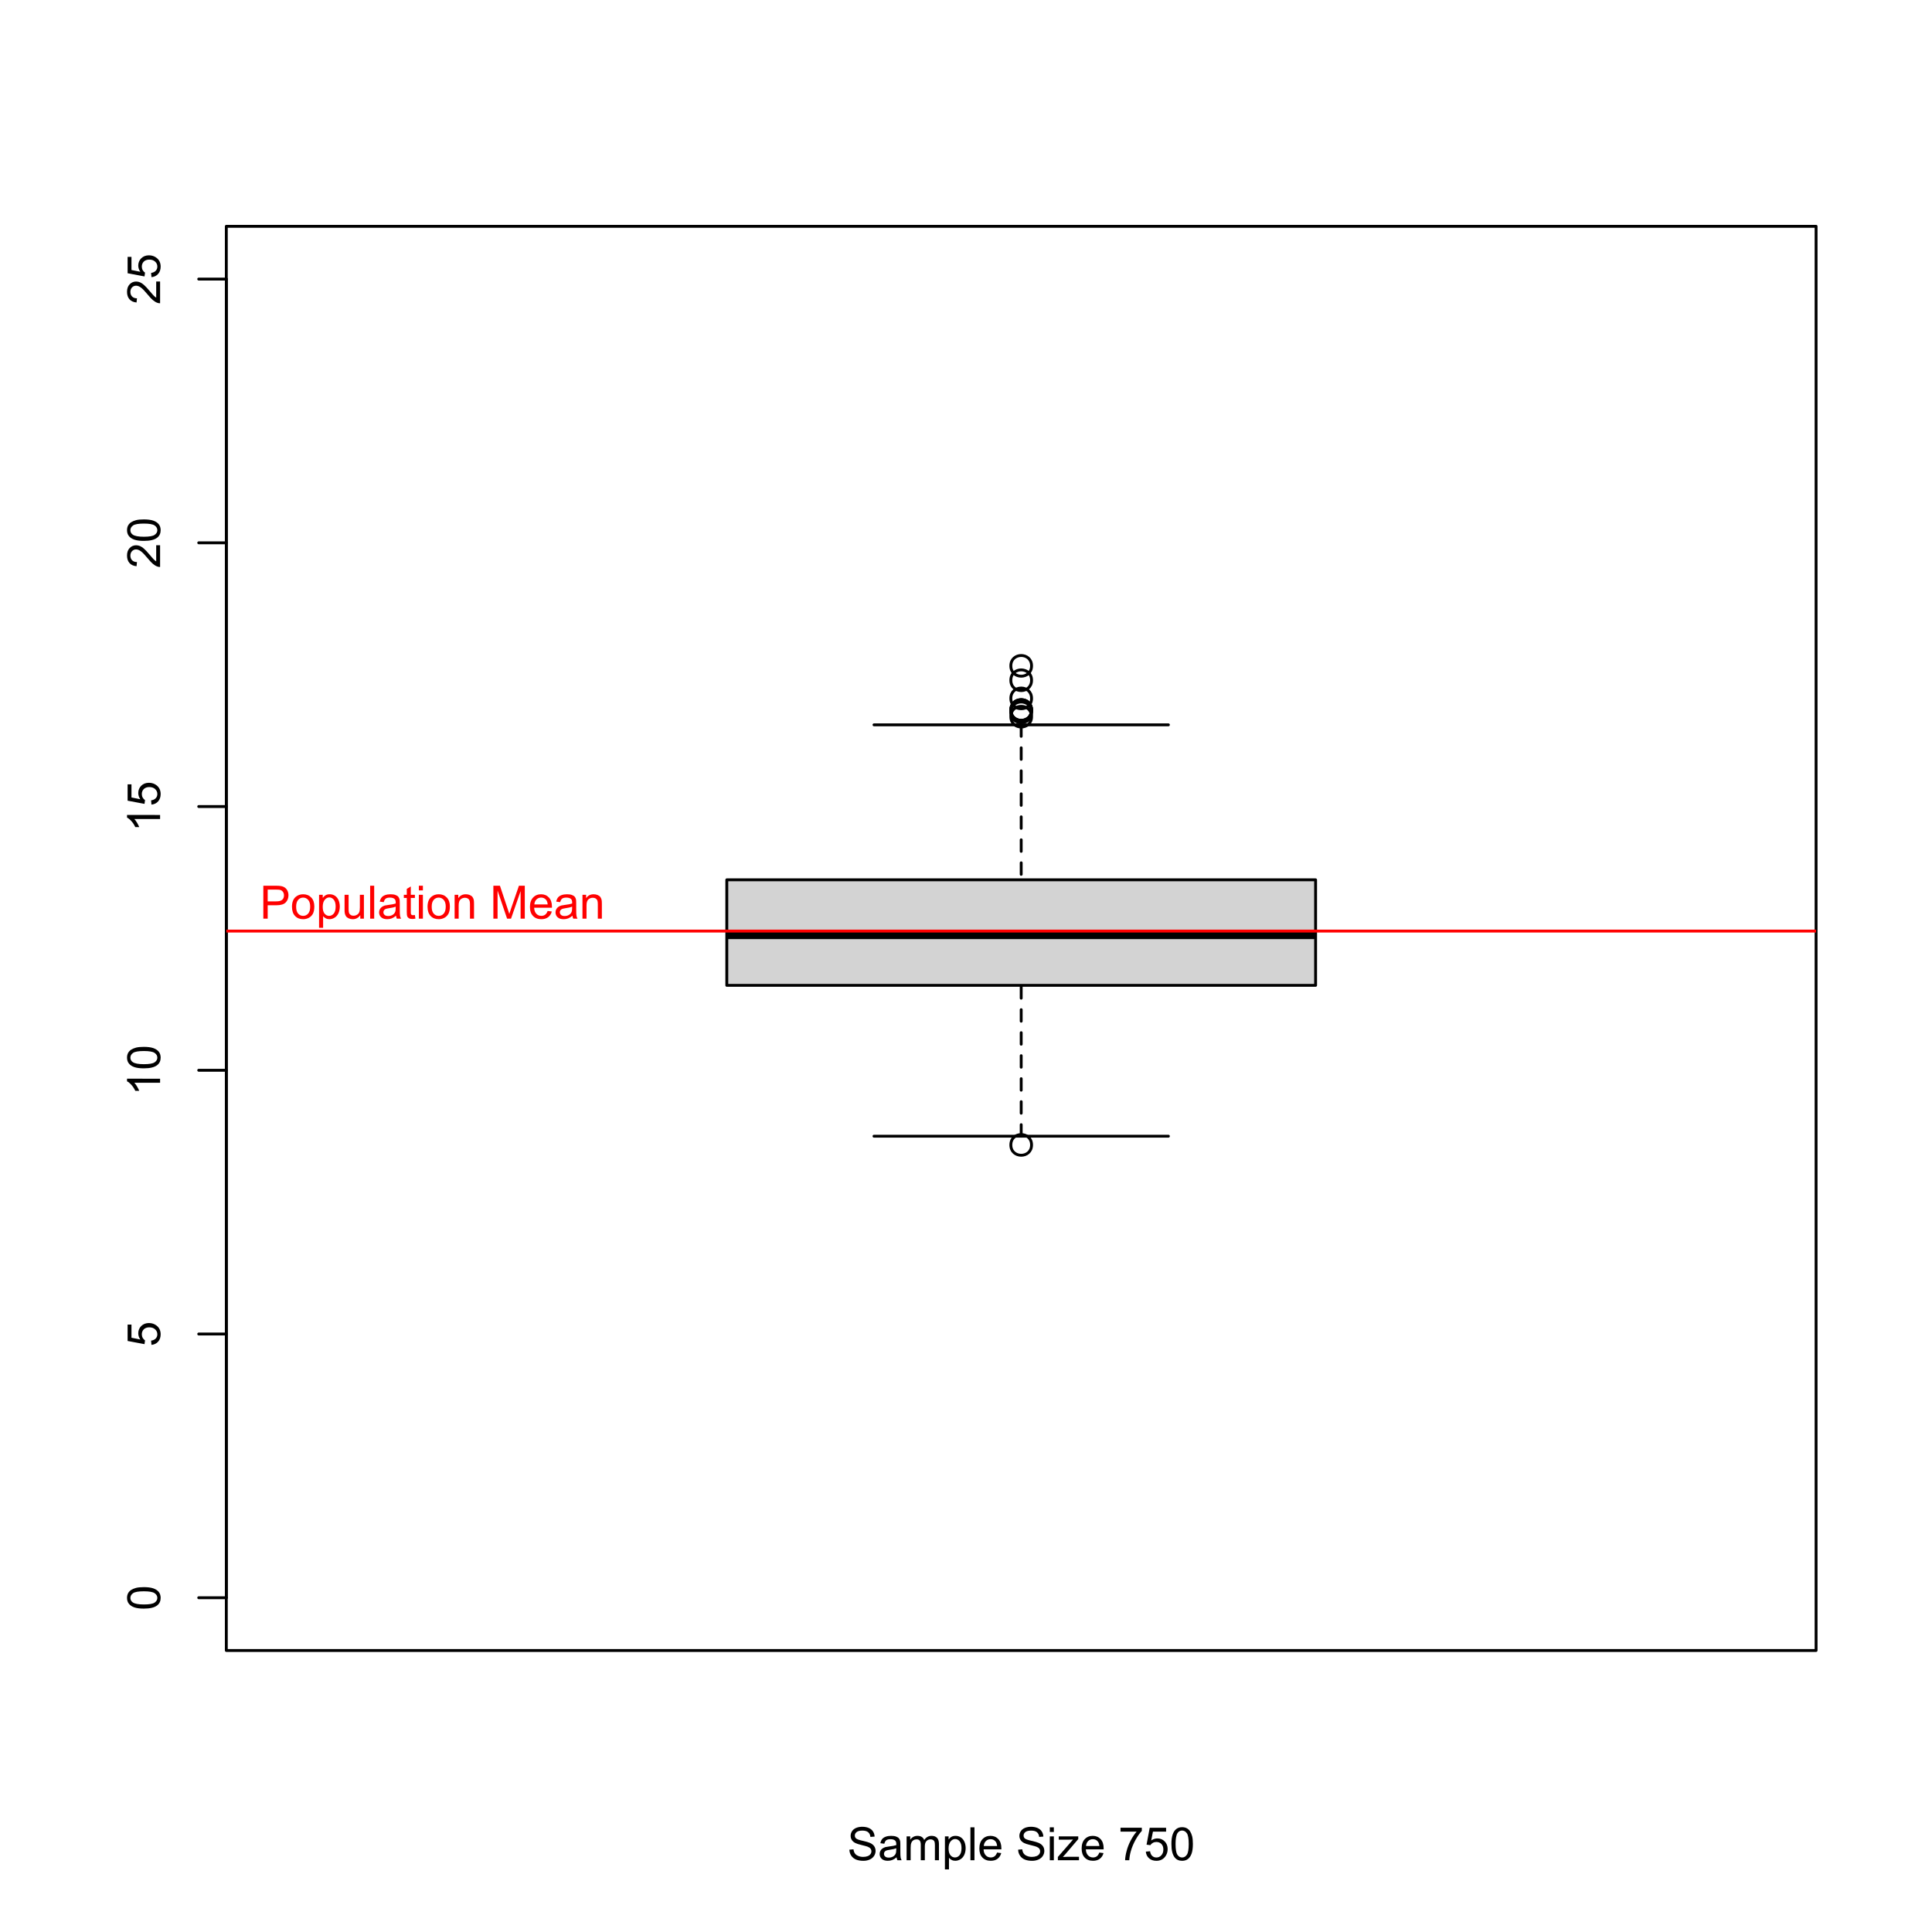
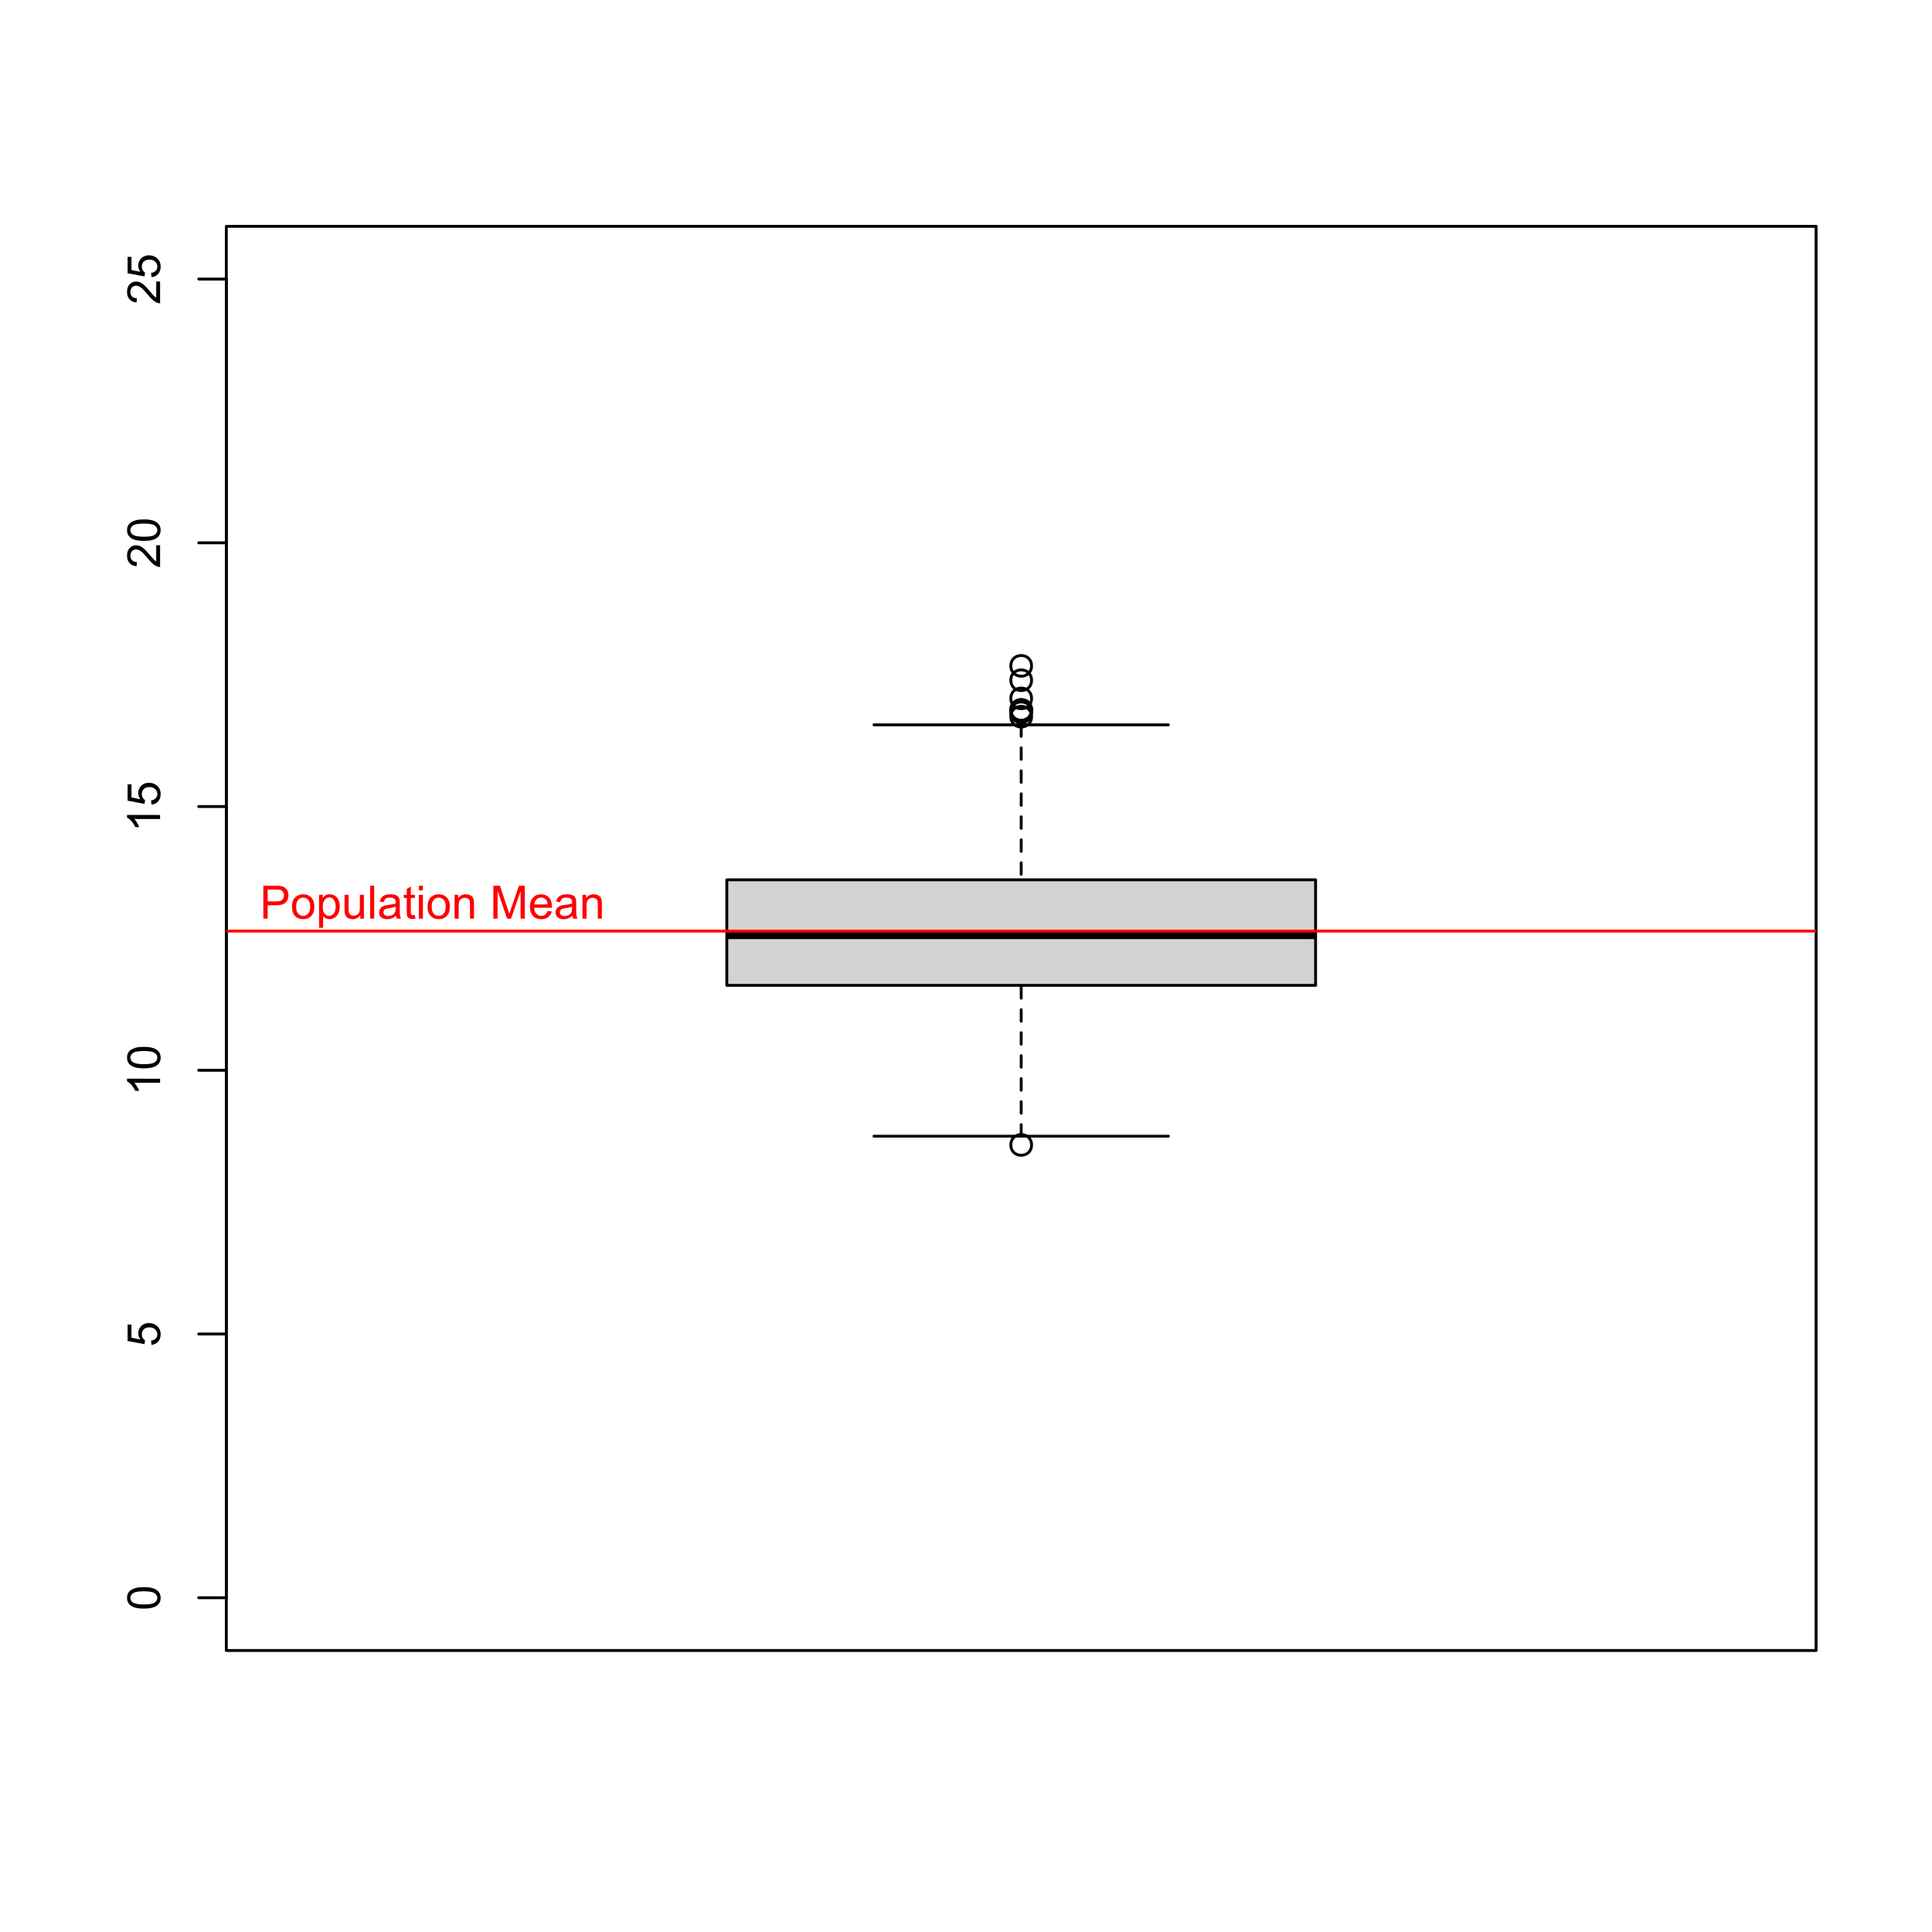
<svg xmlns="http://www.w3.org/2000/svg" xmlns:xlink="http://www.w3.org/1999/xlink" width="504pt" height="504pt" viewBox="0 0 504 504" version="1.1">
  <defs>
    <g>
      <symbol overflow="visible" id="glyph0-0">
        <path style="stroke:none;" d="M 0 -1.5 L -7.5 -1.5 L -7.5 -7.5 L 0 -7.5 Z M -0.188 -1.688 L -0.188 -7.312 L -7.312 -7.312 L -7.312 -1.688 Z M -0.188 -1.688 " />
      </symbol>
      <symbol overflow="visible" id="glyph0-1">
        <path style="stroke:none;" d="M -4.234 -0.5 C -5.246 -0.496 -6.062 -0.602 -6.688 -0.812 C -7.305 -1.02 -7.785 -1.328 -8.121 -1.742 C -8.457 -2.152 -8.625 -2.672 -8.625 -3.301 C -8.625 -3.758 -8.531 -4.164 -8.348 -4.512 C -8.16 -4.859 -7.891 -5.145 -7.543 -5.371 C -7.191 -5.594 -6.766 -5.773 -6.266 -5.906 C -5.762 -6.035 -5.086 -6.098 -4.234 -6.102 C -3.223 -6.098 -2.41 -5.996 -1.793 -5.789 C -1.176 -5.578 -0.695 -5.266 -0.359 -4.859 C -0.02 -4.445 0.145 -3.926 0.148 -3.297 C 0.145 -2.465 -0.148 -1.816 -0.742 -1.348 C -1.457 -0.781 -2.621 -0.496 -4.234 -0.5 Z M -4.234 -1.582 C -2.824 -1.582 -1.887 -1.746 -1.418 -2.074 C -0.949 -2.402 -0.715 -2.809 -0.719 -3.297 C -0.715 -3.777 -0.949 -4.184 -1.422 -4.52 C -1.887 -4.848 -2.824 -5.016 -4.234 -5.016 C -5.648 -5.016 -6.59 -4.848 -7.055 -4.52 C -7.516 -4.188 -7.746 -3.777 -7.75 -3.289 C -7.746 -2.801 -7.543 -2.414 -7.137 -2.129 C -6.613 -1.762 -5.645 -1.582 -4.234 -1.582 Z M -4.234 -1.582 " />
      </symbol>
      <symbol overflow="visible" id="glyph0-2">
        <path style="stroke:none;" d="M -2.25 -0.5 L -2.344 -1.605 C -1.805 -1.684 -1.398 -1.871 -1.125 -2.176 C -0.852 -2.473 -0.715 -2.836 -0.719 -3.258 C -0.715 -3.766 -0.906 -4.195 -1.293 -4.547 C -1.672 -4.898 -2.18 -5.074 -2.816 -5.074 C -3.414 -5.074 -3.891 -4.902 -4.242 -4.566 C -4.59 -4.227 -4.762 -3.785 -4.766 -3.242 C -4.762 -2.898 -4.684 -2.594 -4.531 -2.32 C -4.375 -2.047 -4.176 -1.832 -3.93 -1.676 L -4.062 -0.688 L -8.473 -1.52 L -8.473 -5.789 L -7.465 -5.789 L -7.465 -2.363 L -5.156 -1.898 C -5.516 -2.414 -5.695 -2.953 -5.695 -3.523 C -5.695 -4.27 -5.434 -4.902 -4.914 -5.422 C -4.395 -5.934 -3.727 -6.191 -2.91 -6.195 C -2.133 -6.191 -1.461 -5.965 -0.895 -5.516 C -0.199 -4.961 0.145 -4.211 0.148 -3.258 C 0.145 -2.477 -0.07 -1.836 -0.508 -1.344 C -0.941 -0.848 -1.523 -0.566 -2.25 -0.5 Z M -2.25 -0.5 " />
      </symbol>
      <symbol overflow="visible" id="glyph0-3">
        <path style="stroke:none;" d="M 0 -4.469 L 0 -3.414 L -6.719 -3.418 C -6.477 -3.16 -6.234 -2.828 -5.996 -2.418 C -5.75 -2.004 -5.57 -1.633 -5.449 -1.309 L -6.469 -1.309 C -6.742 -1.895 -7.078 -2.41 -7.477 -2.852 C -7.871 -3.293 -8.254 -3.605 -8.625 -3.793 L -8.625 -4.473 Z M 0 -4.469 " />
      </symbol>
      <symbol overflow="visible" id="glyph0-4">
        <path style="stroke:none;" d="M -1.012 -6.039 L 0 -6.039 L 0 -0.363 C -0.254 -0.355 -0.496 -0.395 -0.734 -0.488 C -1.117 -0.629 -1.5 -0.859 -1.875 -1.18 C -2.25 -1.496 -2.684 -1.957 -3.176 -2.562 C -3.941 -3.492 -4.547 -4.125 -4.992 -4.453 C -5.438 -4.781 -5.859 -4.945 -6.266 -4.945 C -6.68 -4.945 -7.031 -4.793 -7.32 -4.496 C -7.602 -4.195 -7.746 -3.809 -7.75 -3.328 C -7.746 -2.82 -7.594 -2.414 -7.293 -2.109 C -6.984 -1.805 -6.562 -1.648 -6.031 -1.648 L -6.141 -0.562 C -6.945 -0.637 -7.559 -0.914 -7.988 -1.402 C -8.41 -1.883 -8.625 -2.535 -8.625 -3.352 C -8.625 -4.176 -8.395 -4.828 -7.938 -5.309 C -7.48 -5.789 -6.914 -6.027 -6.242 -6.031 C -5.895 -6.027 -5.559 -5.957 -5.227 -5.82 C -4.891 -5.676 -4.539 -5.441 -4.176 -5.117 C -3.805 -4.789 -3.301 -4.25 -2.664 -3.492 C -2.129 -2.859 -1.77 -2.453 -1.582 -2.273 C -1.395 -2.094 -1.203 -1.945 -1.012 -1.828 Z M -1.012 -6.039 " />
      </symbol>
      <symbol overflow="visible" id="glyph1-0">
        <path style="stroke:none;" d="M 1.5 0 L 1.5 -7.5 L 7.5 -7.5 L 7.5 0 Z M 1.688 -0.188 L 7.312 -0.188 L 7.312 -7.312 L 1.688 -7.312 Z M 1.688 -0.188 " />
      </symbol>
      <symbol overflow="visible" id="glyph1-1">
-         <path style="stroke:none;" d="M 0.539 -2.758 L 1.609 -2.852 C 1.66 -2.422 1.777 -2.07 1.965 -1.797 C 2.145 -1.52 2.434 -1.297 2.828 -1.129 C 3.215 -0.957 3.656 -0.871 4.148 -0.875 C 4.578 -0.871 4.961 -0.938 5.297 -1.066 C 5.629 -1.191 5.875 -1.367 6.039 -1.594 C 6.199 -1.82 6.281 -2.066 6.281 -2.332 C 6.281 -2.598 6.203 -2.832 6.047 -3.035 C 5.891 -3.238 5.633 -3.406 5.273 -3.547 C 5.043 -3.633 4.531 -3.773 3.746 -3.965 C 2.953 -4.152 2.402 -4.332 2.086 -4.5 C 1.672 -4.711 1.363 -4.977 1.168 -5.297 C 0.965 -5.617 0.867 -5.973 0.867 -6.367 C 0.867 -6.801 0.988 -7.207 1.234 -7.582 C 1.48 -7.957 1.84 -8.242 2.312 -8.441 C 2.785 -8.633 3.312 -8.73 3.891 -8.734 C 4.523 -8.73 5.082 -8.629 5.574 -8.426 C 6.059 -8.223 6.434 -7.922 6.695 -7.523 C 6.957 -7.125 7.098 -6.672 7.117 -6.172 L 6.031 -6.086 C 5.969 -6.629 5.77 -7.039 5.434 -7.316 C 5.094 -7.594 4.598 -7.734 3.938 -7.734 C 3.25 -7.734 2.746 -7.605 2.434 -7.355 C 2.113 -7.098 1.957 -6.797 1.961 -6.445 C 1.957 -6.137 2.07 -5.883 2.297 -5.684 C 2.516 -5.48 3.086 -5.273 4.012 -5.07 C 4.934 -4.859 5.566 -4.68 5.914 -4.523 C 6.41 -4.293 6.781 -4 7.02 -3.648 C 7.254 -3.293 7.371 -2.887 7.375 -2.426 C 7.371 -1.969 7.242 -1.535 6.984 -1.133 C 6.723 -0.727 6.344 -0.414 5.855 -0.188 C 5.363 0.035 4.812 0.145 4.203 0.148 C 3.422 0.145 2.77 0.035 2.246 -0.191 C 1.719 -0.414 1.309 -0.754 1.012 -1.215 C 0.711 -1.668 0.555 -2.184 0.539 -2.758 Z M 0.539 -2.758 " />
+         <path style="stroke:none;" d="M 0.926 0 L 0.926 -8.59 L 4.164 -8.59 C 4.734 -8.59 5.172 -8.562 5.473 -8.508 C 5.895 -8.438 6.246 -8.301 6.531 -8.105 C 6.816 -7.906 7.047 -7.633 7.223 -7.277 C 7.395 -6.918 7.48 -6.527 7.484 -6.105 C 7.48 -5.371 7.25 -4.75 6.785 -4.25 C 6.316 -3.742 5.477 -3.492 4.266 -3.492 L 2.062 -3.492 L 2.062 0 Z M 2.062 -4.508 L 4.281 -4.508 C 5.012 -4.504 5.535 -4.641 5.848 -4.918 C 6.156 -5.188 6.309 -5.574 6.312 -6.07 C 6.309 -6.43 6.219 -6.734 6.039 -6.992 C 5.855 -7.242 5.617 -7.414 5.32 -7.5 C 5.125 -7.551 4.77 -7.574 4.258 -7.578 L 2.062 -7.578 Z M 2.062 -4.508 " />
      </symbol>
      <symbol overflow="visible" id="glyph1-2">
-         <path style="stroke:none;" d="M 4.852 -0.766 C 4.461 -0.434 4.082 -0.199 3.723 -0.062 C 3.355 0.074 2.969 0.141 2.562 0.141 C 1.875 0.141 1.352 -0.023 0.984 -0.359 C 0.617 -0.688 0.434 -1.117 0.434 -1.641 C 0.434 -1.945 0.5 -2.223 0.641 -2.473 C 0.777 -2.723 0.961 -2.926 1.188 -3.082 C 1.41 -3.234 1.664 -3.348 1.945 -3.43 C 2.152 -3.477 2.465 -3.531 2.883 -3.586 C 3.734 -3.688 4.359 -3.809 4.766 -3.949 C 4.766 -4.09 4.77 -4.18 4.77 -4.227 C 4.77 -4.648 4.668 -4.953 4.469 -5.133 C 4.199 -5.371 3.801 -5.488 3.27 -5.492 C 2.77 -5.488 2.402 -5.402 2.168 -5.23 C 1.934 -5.055 1.758 -4.746 1.648 -4.305 L 0.617 -4.445 C 0.707 -4.887 0.863 -5.242 1.078 -5.516 C 1.289 -5.781 1.598 -5.992 2.008 -6.141 C 2.41 -6.289 2.883 -6.363 3.422 -6.363 C 3.953 -6.363 4.383 -6.301 4.715 -6.176 C 5.047 -6.051 5.293 -5.891 5.449 -5.703 C 5.605 -5.512 5.715 -5.273 5.777 -4.984 C 5.809 -4.805 5.824 -4.48 5.828 -4.016 L 5.828 -2.609 C 5.824 -1.625 5.848 -1.004 5.895 -0.746 C 5.941 -0.484 6.031 -0.238 6.164 0 L 5.062 0 C 4.953 -0.219 4.883 -0.473 4.852 -0.766 Z M 4.766 -3.125 C 4.375 -2.965 3.801 -2.832 3.039 -2.727 C 2.605 -2.66 2.301 -2.59 2.121 -2.516 C 1.941 -2.434 1.801 -2.32 1.703 -2.172 C 1.605 -2.02 1.559 -1.852 1.559 -1.672 C 1.559 -1.387 1.664 -1.152 1.875 -0.969 C 2.086 -0.777 2.398 -0.684 2.812 -0.688 C 3.219 -0.684 3.578 -0.773 3.895 -0.953 C 4.211 -1.129 4.445 -1.371 4.594 -1.68 C 4.707 -1.918 4.762 -2.27 4.766 -2.734 Z M 4.766 -3.125 " />
+         <path style="stroke:none;" d="M 0.398 -3.109 C 0.398 -4.262 0.719 -5.117 1.359 -5.672 C 1.895 -6.133 2.547 -6.363 3.316 -6.363 C 4.172 -6.363 4.871 -6.082 5.414 -5.52 C 5.953 -4.957 6.223 -4.184 6.227 -3.199 C 6.223 -2.398 6.102 -1.766 5.867 -1.309 C 5.625 -0.848 5.277 -0.492 4.82 -0.238 C 4.359 0.016 3.859 0.141 3.316 0.141 C 2.441 0.141 1.734 -0.137 1.203 -0.695 C 0.664 -1.254 0.398 -2.059 0.398 -3.109 Z M 1.484 -3.109 C 1.48 -2.309 1.656 -1.711 2.004 -1.32 C 2.348 -0.922 2.785 -0.727 3.316 -0.727 C 3.84 -0.727 4.273 -0.926 4.621 -1.324 C 4.969 -1.723 5.145 -2.328 5.145 -3.148 C 5.145 -3.914 4.969 -4.496 4.617 -4.895 C 4.266 -5.289 3.832 -5.488 3.316 -5.492 C 2.785 -5.488 2.348 -5.293 2.004 -4.898 C 1.656 -4.5 1.48 -3.902 1.484 -3.109 Z M 1.484 -3.109 " />
      </symbol>
      <symbol overflow="visible" id="glyph1-3">
-         <path style="stroke:none;" d="M 0.789 0 L 0.789 -6.223 L 1.734 -6.223 L 1.734 -5.352 C 1.93 -5.648 2.188 -5.895 2.512 -6.082 C 2.836 -6.27 3.207 -6.363 3.621 -6.363 C 4.082 -6.363 4.457 -6.266 4.754 -6.074 C 5.043 -5.883 5.254 -5.617 5.379 -5.273 C 5.871 -6 6.512 -6.363 7.301 -6.363 C 7.918 -6.363 8.391 -6.191 8.723 -5.848 C 9.055 -5.504 9.223 -4.977 9.223 -4.273 L 9.223 0 L 8.172 0 L 8.172 -3.922 C 8.168 -4.34 8.133 -4.645 8.07 -4.832 C 8 -5.016 7.879 -5.164 7.699 -5.277 C 7.52 -5.391 7.309 -5.449 7.066 -5.449 C 6.629 -5.449 6.266 -5.301 5.977 -5.012 C 5.688 -4.719 5.543 -4.254 5.543 -3.617 L 5.543 0 L 4.488 0 L 4.488 -4.043 C 4.488 -4.512 4.402 -4.863 4.23 -5.098 C 4.059 -5.332 3.777 -5.449 3.387 -5.449 C 3.09 -5.449 2.812 -5.371 2.562 -5.215 C 2.309 -5.059 2.129 -4.828 2.016 -4.527 C 1.898 -4.227 1.84 -3.793 1.844 -3.227 L 1.844 0 Z M 0.789 0 " />
+         <path style="stroke:none;" d="M 0.789 2.383 L 0.789 -6.223 L 1.75 -6.223 L 1.75 -5.414 C 1.977 -5.73 2.234 -5.965 2.52 -6.125 C 2.801 -6.281 3.145 -6.363 3.555 -6.363 C 4.082 -6.363 4.551 -6.227 4.961 -5.953 C 5.363 -5.68 5.672 -5.293 5.883 -4.793 C 6.09 -4.293 6.191 -3.746 6.195 -3.156 C 6.191 -2.52 6.078 -1.945 5.852 -1.438 C 5.621 -0.922 5.289 -0.531 4.855 -0.266 C 4.418 0.008 3.961 0.141 3.48 0.141 C 3.129 0.141 2.812 0.066 2.535 -0.082 C 2.254 -0.23 2.023 -0.418 1.844 -0.645 L 1.844 2.383 Z M 1.746 -3.078 C 1.746 -2.273 1.906 -1.684 2.23 -1.301 C 2.555 -0.918 2.949 -0.727 3.41 -0.727 C 3.879 -0.727 4.277 -0.922 4.613 -1.32 C 4.945 -1.711 5.113 -2.328 5.117 -3.164 C 5.113 -3.953 4.949 -4.547 4.625 -4.945 C 4.297 -5.34 3.91 -5.535 3.457 -5.539 C 3.004 -5.535 2.605 -5.324 2.262 -4.906 C 1.918 -4.484 1.746 -3.875 1.746 -3.078 Z M 1.746 -3.078 " />
      </symbol>
      <symbol overflow="visible" id="glyph1-4">
-         <path style="stroke:none;" d="M 0.789 2.383 L 0.789 -6.223 L 1.75 -6.223 L 1.75 -5.414 C 1.977 -5.73 2.234 -5.965 2.52 -6.125 C 2.801 -6.281 3.145 -6.363 3.555 -6.363 C 4.082 -6.363 4.551 -6.227 4.961 -5.953 C 5.363 -5.68 5.672 -5.293 5.883 -4.793 C 6.09 -4.293 6.191 -3.746 6.195 -3.156 C 6.191 -2.52 6.078 -1.945 5.852 -1.438 C 5.621 -0.922 5.289 -0.531 4.855 -0.266 C 4.418 0.008 3.961 0.141 3.48 0.141 C 3.129 0.141 2.812 0.066 2.535 -0.082 C 2.254 -0.23 2.023 -0.418 1.844 -0.645 L 1.844 2.383 Z M 1.746 -3.078 C 1.746 -2.273 1.906 -1.684 2.23 -1.301 C 2.555 -0.918 2.949 -0.727 3.41 -0.727 C 3.879 -0.727 4.277 -0.922 4.613 -1.32 C 4.945 -1.711 5.113 -2.328 5.117 -3.164 C 5.113 -3.953 4.949 -4.547 4.625 -4.945 C 4.297 -5.34 3.91 -5.535 3.457 -5.539 C 3.004 -5.535 2.605 -5.324 2.262 -4.906 C 1.918 -4.484 1.746 -3.875 1.746 -3.078 Z M 1.746 -3.078 " />
+         <path style="stroke:none;" d="M 4.867 0 L 4.867 -0.914 C 4.379 -0.211 3.723 0.141 2.895 0.141 C 2.527 0.141 2.184 0.07 1.867 -0.07 C 1.547 -0.211 1.309 -0.387 1.156 -0.602 C 1 -0.812 0.895 -1.074 0.832 -1.383 C 0.785 -1.59 0.762 -1.918 0.766 -2.367 L 0.766 -6.223 L 1.82 -6.223 L 1.82 -2.773 C 1.816 -2.219 1.84 -1.848 1.887 -1.656 C 1.949 -1.379 2.09 -1.16 2.309 -1.004 C 2.523 -0.84 2.789 -0.762 3.105 -0.766 C 3.418 -0.762 3.715 -0.844 3.996 -1.008 C 4.273 -1.172 4.469 -1.391 4.586 -1.672 C 4.699 -1.949 4.758 -2.355 4.758 -2.891 L 4.758 -6.223 L 5.812 -6.223 L 5.812 0 Z M 4.867 0 " />
      </symbol>
      <symbol overflow="visible" id="glyph1-5">
        <path style="stroke:none;" d="M 0.766 0 L 0.766 -8.59 L 1.82 -8.59 L 1.82 0 Z M 0.766 0 " />
      </symbol>
      <symbol overflow="visible" id="glyph1-6">
-         <path style="stroke:none;" d="M 5.051 -2.004 L 6.141 -1.867 C 5.969 -1.23 5.648 -0.738 5.184 -0.387 C 4.719 -0.035 4.125 0.141 3.406 0.141 C 2.492 0.141 1.77 -0.137 1.238 -0.699 C 0.699 -1.254 0.434 -2.043 0.438 -3.059 C 0.434 -4.105 0.703 -4.918 1.246 -5.496 C 1.781 -6.074 2.48 -6.363 3.344 -6.363 C 4.176 -6.363 4.855 -6.078 5.383 -5.512 C 5.91 -4.945 6.176 -4.148 6.176 -3.125 C 6.176 -3.059 6.172 -2.965 6.172 -2.844 L 1.531 -2.844 C 1.562 -2.156 1.758 -1.633 2.109 -1.27 C 2.457 -0.906 2.891 -0.727 3.41 -0.727 C 3.797 -0.727 4.125 -0.828 4.402 -1.031 C 4.672 -1.234 4.891 -1.559 5.051 -2.004 Z M 1.586 -3.711 L 5.062 -3.711 C 5.016 -4.227 4.883 -4.621 4.664 -4.887 C 4.328 -5.293 3.891 -5.496 3.359 -5.496 C 2.871 -5.496 2.465 -5.332 2.137 -5.008 C 1.805 -4.684 1.621 -4.25 1.586 -3.711 Z M 1.586 -3.711 " />
+         <path style="stroke:none;" d="M 4.852 -0.766 C 4.461 -0.434 4.082 -0.199 3.723 -0.062 C 3.355 0.074 2.969 0.141 2.562 0.141 C 1.875 0.141 1.352 -0.023 0.984 -0.359 C 0.617 -0.688 0.434 -1.117 0.434 -1.641 C 0.434 -1.945 0.5 -2.223 0.641 -2.473 C 0.777 -2.723 0.961 -2.926 1.188 -3.082 C 1.41 -3.234 1.664 -3.348 1.945 -3.43 C 2.152 -3.477 2.465 -3.531 2.883 -3.586 C 3.734 -3.688 4.359 -3.809 4.766 -3.949 C 4.766 -4.09 4.77 -4.18 4.77 -4.227 C 4.77 -4.648 4.668 -4.953 4.469 -5.133 C 4.199 -5.371 3.801 -5.488 3.27 -5.492 C 2.77 -5.488 2.402 -5.402 2.168 -5.23 C 1.934 -5.055 1.758 -4.746 1.648 -4.305 L 0.617 -4.445 C 0.707 -4.887 0.863 -5.242 1.078 -5.516 C 1.289 -5.781 1.598 -5.992 2.008 -6.141 C 2.41 -6.289 2.883 -6.363 3.422 -6.363 C 3.953 -6.363 4.383 -6.301 4.715 -6.176 C 5.047 -6.051 5.293 -5.891 5.449 -5.703 C 5.605 -5.512 5.715 -5.273 5.777 -4.984 C 5.809 -4.805 5.824 -4.48 5.828 -4.016 L 5.828 -2.609 C 5.824 -1.625 5.848 -1.004 5.895 -0.746 C 5.941 -0.484 6.031 -0.238 6.164 0 L 5.062 0 C 4.953 -0.219 4.883 -0.473 4.852 -0.766 Z M 4.766 -3.125 C 4.375 -2.965 3.801 -2.832 3.039 -2.727 C 2.605 -2.66 2.301 -2.59 2.121 -2.516 C 1.941 -2.434 1.801 -2.32 1.703 -2.172 C 1.605 -2.02 1.559 -1.852 1.559 -1.672 C 1.559 -1.387 1.664 -1.152 1.875 -0.969 C 2.086 -0.777 2.398 -0.684 2.812 -0.688 C 3.219 -0.684 3.578 -0.773 3.895 -0.953 C 4.211 -1.129 4.445 -1.371 4.594 -1.68 C 4.707 -1.918 4.762 -2.27 4.766 -2.734 Z M 4.766 -3.125 " />
      </symbol>
      <symbol overflow="visible" id="glyph1-7">
-         <path style="stroke:none;" d="" />
+         <path style="stroke:none;" d="M 3.094 -0.945 L 3.246 -0.012 C 2.949 0.051 2.684 0.082 2.449 0.082 C 2.066 0.082 1.77 0.023 1.559 -0.098 C 1.348 -0.219 1.199 -0.379 1.113 -0.578 C 1.027 -0.773 0.984 -1.188 0.984 -1.82 L 0.984 -5.402 L 0.211 -5.402 L 0.211 -6.223 L 0.984 -6.223 L 0.984 -7.766 L 2.031 -8.398 L 2.031 -6.223 L 3.094 -6.223 L 3.094 -5.402 L 2.031 -5.402 L 2.031 -1.766 C 2.027 -1.461 2.047 -1.27 2.086 -1.184 C 2.125 -1.098 2.184 -1.027 2.27 -0.977 C 2.352 -0.926 2.473 -0.902 2.633 -0.902 C 2.742 -0.902 2.898 -0.914 3.094 -0.945 Z M 3.094 -0.945 " />
      </symbol>
      <symbol overflow="visible" id="glyph1-8">
        <path style="stroke:none;" d="M 0.797 -7.375 L 0.797 -8.59 L 1.852 -8.59 L 1.852 -7.375 Z M 0.797 0 L 0.797 -6.223 L 1.852 -6.223 L 1.852 0 Z M 0.797 0 " />
      </symbol>
      <symbol overflow="visible" id="glyph1-9">
-         <path style="stroke:none;" d="M 0.234 0 L 0.234 -0.855 L 4.195 -5.402 C 3.746 -5.379 3.348 -5.367 3.008 -5.367 L 0.469 -5.367 L 0.469 -6.223 L 5.555 -6.223 L 5.555 -5.523 L 2.188 -1.578 L 1.535 -0.855 C 2.004 -0.887 2.445 -0.902 2.867 -0.906 L 5.742 -0.906 L 5.742 0 Z M 0.234 0 " />
+         <path style="stroke:none;" d="M 0.789 0 L 0.789 -6.223 L 1.742 -6.223 L 1.742 -5.336 C 2.195 -6.02 2.855 -6.363 3.719 -6.363 C 4.09 -6.363 4.434 -6.293 4.754 -6.16 C 5.066 -6.023 5.305 -5.848 5.461 -5.633 C 5.617 -5.41 5.727 -5.152 5.789 -4.852 C 5.828 -4.656 5.848 -4.312 5.848 -3.828 L 5.848 0 L 4.793 0 L 4.793 -3.785 C 4.793 -4.215 4.75 -4.535 4.668 -4.75 C 4.586 -4.961 4.441 -5.129 4.234 -5.258 C 4.023 -5.383 3.777 -5.449 3.5 -5.449 C 3.047 -5.449 2.66 -5.305 2.332 -5.02 C 2.004 -4.734 1.84 -4.195 1.844 -3.398 L 1.844 0 Z M 0.789 0 " />
      </symbol>
      <symbol overflow="visible" id="glyph1-10">
-         <path style="stroke:none;" d="M 0.57 -7.465 L 0.57 -8.477 L 6.129 -8.477 L 6.129 -7.656 C 5.582 -7.074 5.039 -6.301 4.5 -5.336 C 3.961 -4.371 3.547 -3.379 3.258 -2.359 C 3.047 -1.637 2.91 -0.852 2.852 0 L 1.77 0 C 1.781 -0.676 1.914 -1.492 2.168 -2.449 C 2.418 -3.402 2.781 -4.324 3.258 -5.215 C 3.734 -6.105 4.238 -6.855 4.773 -7.465 Z M 0.57 -7.465 " />
+         <path style="stroke:none;" d="" />
      </symbol>
      <symbol overflow="visible" id="glyph1-11">
-         <path style="stroke:none;" d="M 0.5 -2.25 L 1.605 -2.344 C 1.684 -1.805 1.871 -1.398 2.176 -1.125 C 2.473 -0.852 2.836 -0.715 3.258 -0.719 C 3.766 -0.715 4.195 -0.906 4.547 -1.293 C 4.898 -1.672 5.074 -2.18 5.074 -2.82 C 5.074 -3.414 4.902 -3.891 4.566 -4.242 C 4.227 -4.59 3.785 -4.762 3.242 -4.766 C 2.898 -4.762 2.594 -4.684 2.32 -4.531 C 2.047 -4.375 1.832 -4.176 1.676 -3.93 L 0.688 -4.062 L 1.516 -8.473 L 5.789 -8.473 L 5.789 -7.465 L 2.359 -7.465 L 1.898 -5.156 C 2.414 -5.516 2.953 -5.695 3.523 -5.695 C 4.27 -5.695 4.902 -5.434 5.422 -4.914 C 5.934 -4.395 6.191 -3.727 6.195 -2.914 C 6.191 -2.133 5.965 -1.461 5.516 -0.898 C 4.961 -0.199 4.211 0.145 3.258 0.148 C 2.477 0.145 1.836 -0.07 1.344 -0.508 C 0.844 -0.941 0.562 -1.523 0.5 -2.25 Z M 0.5 -2.25 " />
+         <path style="stroke:none;" d="M 0.891 0 L 0.891 -8.59 L 2.602 -8.59 L 4.633 -2.508 C 4.816 -1.938 4.953 -1.512 5.047 -1.234 C 5.141 -1.543 5.293 -2.004 5.5 -2.613 L 7.559 -8.59 L 9.086 -8.59 L 9.086 0 L 7.992 0 L 7.992 -7.188 L 5.496 0 L 4.469 0 L 1.984 -7.312 L 1.984 0 Z M 0.891 0 " />
      </symbol>
      <symbol overflow="visible" id="glyph1-12">
-         <path style="stroke:none;" d="M 0.5 -4.234 C 0.496 -5.246 0.602 -6.062 0.812 -6.688 C 1.02 -7.305 1.328 -7.785 1.742 -8.121 C 2.148 -8.457 2.668 -8.625 3.297 -8.625 C 3.758 -8.625 4.164 -8.531 4.512 -8.348 C 4.855 -8.16 5.141 -7.891 5.371 -7.543 C 5.594 -7.191 5.773 -6.766 5.906 -6.266 C 6.035 -5.762 6.098 -5.086 6.102 -4.234 C 6.098 -3.227 5.996 -2.414 5.789 -1.797 C 5.578 -1.176 5.266 -0.695 4.859 -0.359 C 4.445 -0.02 3.926 0.145 3.297 0.148 C 2.465 0.145 1.816 -0.148 1.348 -0.742 C 0.781 -1.457 0.496 -2.621 0.5 -4.234 Z M 1.582 -4.234 C 1.582 -2.824 1.746 -1.887 2.074 -1.418 C 2.402 -0.949 2.809 -0.715 3.297 -0.719 C 3.777 -0.715 4.184 -0.949 4.52 -1.422 C 4.848 -1.887 5.016 -2.824 5.016 -4.234 C 5.016 -5.648 4.848 -6.59 4.52 -7.055 C 4.184 -7.516 3.773 -7.746 3.289 -7.75 C 2.801 -7.746 2.414 -7.543 2.125 -7.137 C 1.762 -6.613 1.582 -5.645 1.582 -4.234 Z M 1.582 -4.234 " />
-       </symbol>
-       <symbol overflow="visible" id="glyph1-13">
-         <path style="stroke:none;" d="M 0.926 0 L 0.926 -8.59 L 4.164 -8.59 C 4.734 -8.59 5.172 -8.562 5.473 -8.508 C 5.895 -8.438 6.246 -8.301 6.531 -8.105 C 6.816 -7.906 7.047 -7.633 7.223 -7.277 C 7.395 -6.918 7.48 -6.527 7.484 -6.105 C 7.48 -5.371 7.25 -4.75 6.785 -4.25 C 6.316 -3.742 5.477 -3.492 4.266 -3.492 L 2.062 -3.492 L 2.062 0 Z M 2.062 -4.508 L 4.281 -4.508 C 5.012 -4.504 5.535 -4.641 5.848 -4.918 C 6.156 -5.188 6.309 -5.574 6.312 -6.07 C 6.309 -6.43 6.219 -6.734 6.039 -6.992 C 5.855 -7.242 5.617 -7.414 5.32 -7.5 C 5.125 -7.551 4.77 -7.574 4.258 -7.578 L 2.062 -7.578 Z M 2.062 -4.508 " />
-       </symbol>
-       <symbol overflow="visible" id="glyph1-14">
-         <path style="stroke:none;" d="M 0.398 -3.109 C 0.398 -4.262 0.719 -5.117 1.359 -5.672 C 1.895 -6.133 2.547 -6.363 3.316 -6.363 C 4.172 -6.363 4.871 -6.082 5.414 -5.52 C 5.953 -4.957 6.223 -4.184 6.227 -3.199 C 6.223 -2.398 6.102 -1.766 5.867 -1.309 C 5.625 -0.848 5.277 -0.492 4.82 -0.238 C 4.359 0.016 3.859 0.141 3.316 0.141 C 2.441 0.141 1.734 -0.137 1.203 -0.695 C 0.664 -1.254 0.398 -2.059 0.398 -3.109 Z M 1.484 -3.109 C 1.48 -2.309 1.656 -1.711 2.004 -1.32 C 2.348 -0.922 2.785 -0.727 3.316 -0.727 C 3.84 -0.727 4.273 -0.926 4.621 -1.324 C 4.969 -1.723 5.145 -2.328 5.145 -3.148 C 5.145 -3.914 4.969 -4.496 4.617 -4.895 C 4.266 -5.289 3.832 -5.488 3.316 -5.492 C 2.785 -5.488 2.348 -5.293 2.004 -4.898 C 1.656 -4.5 1.48 -3.902 1.484 -3.109 Z M 1.484 -3.109 " />
-       </symbol>
-       <symbol overflow="visible" id="glyph1-15">
-         <path style="stroke:none;" d="M 4.867 0 L 4.867 -0.914 C 4.379 -0.211 3.723 0.141 2.895 0.141 C 2.527 0.141 2.184 0.07 1.867 -0.07 C 1.547 -0.211 1.309 -0.387 1.156 -0.602 C 1 -0.812 0.895 -1.074 0.832 -1.383 C 0.785 -1.59 0.762 -1.918 0.766 -2.367 L 0.766 -6.223 L 1.82 -6.223 L 1.82 -2.773 C 1.816 -2.219 1.84 -1.848 1.887 -1.656 C 1.949 -1.379 2.09 -1.16 2.309 -1.004 C 2.523 -0.84 2.789 -0.762 3.105 -0.766 C 3.418 -0.762 3.715 -0.844 3.996 -1.008 C 4.273 -1.172 4.469 -1.391 4.586 -1.672 C 4.699 -1.949 4.758 -2.355 4.758 -2.891 L 4.758 -6.223 L 5.812 -6.223 L 5.812 0 Z M 4.867 0 " />
-       </symbol>
-       <symbol overflow="visible" id="glyph1-16">
-         <path style="stroke:none;" d="M 3.094 -0.945 L 3.246 -0.012 C 2.949 0.051 2.684 0.082 2.449 0.082 C 2.066 0.082 1.77 0.023 1.559 -0.098 C 1.348 -0.219 1.199 -0.379 1.113 -0.578 C 1.027 -0.773 0.984 -1.188 0.984 -1.82 L 0.984 -5.402 L 0.211 -5.402 L 0.211 -6.223 L 0.984 -6.223 L 0.984 -7.766 L 2.031 -8.398 L 2.031 -6.223 L 3.094 -6.223 L 3.094 -5.402 L 2.031 -5.402 L 2.031 -1.766 C 2.027 -1.461 2.047 -1.27 2.086 -1.184 C 2.125 -1.098 2.184 -1.027 2.27 -0.977 C 2.352 -0.926 2.473 -0.902 2.633 -0.902 C 2.742 -0.902 2.898 -0.914 3.094 -0.945 Z M 3.094 -0.945 " />
-       </symbol>
-       <symbol overflow="visible" id="glyph1-17">
-         <path style="stroke:none;" d="M 0.789 0 L 0.789 -6.223 L 1.742 -6.223 L 1.742 -5.336 C 2.195 -6.02 2.855 -6.363 3.719 -6.363 C 4.09 -6.363 4.434 -6.293 4.754 -6.16 C 5.066 -6.023 5.305 -5.848 5.461 -5.633 C 5.617 -5.41 5.727 -5.152 5.789 -4.852 C 5.828 -4.656 5.848 -4.312 5.848 -3.828 L 5.848 0 L 4.793 0 L 4.793 -3.785 C 4.793 -4.215 4.75 -4.535 4.668 -4.75 C 4.586 -4.961 4.441 -5.129 4.234 -5.258 C 4.023 -5.383 3.777 -5.449 3.5 -5.449 C 3.047 -5.449 2.66 -5.305 2.332 -5.02 C 2.004 -4.734 1.84 -4.195 1.844 -3.398 L 1.844 0 Z M 0.789 0 " />
-       </symbol>
-       <symbol overflow="visible" id="glyph1-18">
-         <path style="stroke:none;" d="M 0.891 0 L 0.891 -8.59 L 2.602 -8.59 L 4.633 -2.508 C 4.816 -1.938 4.953 -1.512 5.047 -1.234 C 5.141 -1.543 5.293 -2.004 5.5 -2.613 L 7.559 -8.59 L 9.086 -8.59 L 9.086 0 L 7.992 0 L 7.992 -7.188 L 5.496 0 L 4.469 0 L 1.984 -7.312 L 1.984 0 Z M 0.891 0 " />
+         <path style="stroke:none;" d="M 5.051 -2.004 L 6.141 -1.867 C 5.969 -1.23 5.648 -0.738 5.184 -0.387 C 4.719 -0.035 4.125 0.141 3.406 0.141 C 2.492 0.141 1.77 -0.137 1.238 -0.699 C 0.699 -1.254 0.434 -2.043 0.438 -3.059 C 0.434 -4.105 0.703 -4.918 1.246 -5.496 C 1.781 -6.074 2.48 -6.363 3.344 -6.363 C 4.176 -6.363 4.855 -6.078 5.383 -5.512 C 5.91 -4.945 6.176 -4.148 6.176 -3.125 C 6.176 -3.059 6.172 -2.965 6.172 -2.844 L 1.531 -2.844 C 1.562 -2.156 1.758 -1.633 2.109 -1.27 C 2.457 -0.906 2.891 -0.727 3.41 -0.727 C 3.797 -0.727 4.125 -0.828 4.402 -1.031 C 4.672 -1.234 4.891 -1.559 5.051 -2.004 Z M 1.586 -3.711 L 5.062 -3.711 C 5.016 -4.227 4.883 -4.621 4.664 -4.887 C 4.328 -5.293 3.891 -5.496 3.359 -5.496 C 2.871 -5.496 2.465 -5.332 2.137 -5.008 C 1.805 -4.684 1.621 -4.25 1.586 -3.711 Z M 1.586 -3.711 " />
      </symbol>
    </g>
    <clipPath id="clip1">
      <path d="M 59.039 242 L 473.758 242 L 473.758 244 L 59.039 244 Z M 59.039 242 " />
    </clipPath>
  </defs>
-   <g id="surface479">
+   <g id="surface929">
    <rect x="0" y="0" width="504" height="504" style="fill:rgb(100%,100%,100%);fill-opacity:1;stroke:none;" />
    <path style=" stroke:none;fill-rule:nonzero;fill:rgb(82.745%,82.745%,82.745%);fill-opacity:1;" d="M 189.602 257.047 L 343.199 257.047 L 343.199 229.52 L 189.602 229.52 Z M 189.602 257.047 " />
    <path style="fill:none;stroke-width:2.25;stroke-linecap:butt;stroke-linejoin:round;stroke:rgb(0%,0%,0%);stroke-opacity:1;stroke-miterlimit:10;" d="M 189.602 243.855 L 343.199 243.855 " />
    <path style="fill:none;stroke-width:0.75;stroke-linecap:round;stroke-linejoin:round;stroke:rgb(0%,0%,0%);stroke-opacity:1;stroke-dasharray:3,3;stroke-miterlimit:10;" d="M 266.398 296.398 L 266.398 257.047 " />
    <path style="fill:none;stroke-width:0.75;stroke-linecap:round;stroke-linejoin:round;stroke:rgb(0%,0%,0%);stroke-opacity:1;stroke-dasharray:3,3;stroke-miterlimit:10;" d="M 266.398 189.086 L 266.398 229.52 " />
    <path style="fill:none;stroke-width:0.75;stroke-linecap:round;stroke-linejoin:round;stroke:rgb(0%,0%,0%);stroke-opacity:1;stroke-miterlimit:10;" d="M 228 296.398 L 304.801 296.398 " />
    <path style="fill:none;stroke-width:0.75;stroke-linecap:round;stroke-linejoin:round;stroke:rgb(0%,0%,0%);stroke-opacity:1;stroke-miterlimit:10;" d="M 228 189.086 L 304.801 189.086 " />
    <path style="fill:none;stroke-width:0.75;stroke-linecap:round;stroke-linejoin:round;stroke:rgb(0%,0%,0%);stroke-opacity:1;stroke-miterlimit:10;" d="M 189.602 257.047 L 343.199 257.047 L 343.199 229.52 L 189.602 229.52 Z M 189.602 257.047 " />
    <path style="fill:none;stroke-width:0.75;stroke-linecap:round;stroke-linejoin:round;stroke:rgb(0%,0%,0%);stroke-opacity:1;stroke-miterlimit:10;" d="M 269.102 185.828 C 269.102 189.426 263.699 189.426 263.699 185.828 C 263.699 182.227 269.102 182.227 269.102 185.828 " />
    <path style="fill:none;stroke-width:0.75;stroke-linecap:round;stroke-linejoin:round;stroke:rgb(0%,0%,0%);stroke-opacity:1;stroke-miterlimit:10;" d="M 269.102 185.207 C 269.102 188.809 263.699 188.809 263.699 185.207 C 263.699 181.609 269.102 181.609 269.102 185.207 " />
    <path style="fill:none;stroke-width:0.75;stroke-linecap:round;stroke-linejoin:round;stroke:rgb(0%,0%,0%);stroke-opacity:1;stroke-miterlimit:10;" d="M 269.102 173.699 C 269.102 177.301 263.699 177.301 263.699 173.699 C 263.699 170.102 269.102 170.102 269.102 173.699 " />
    <path style="fill:none;stroke-width:0.75;stroke-linecap:round;stroke-linejoin:round;stroke:rgb(0%,0%,0%);stroke-opacity:1;stroke-miterlimit:10;" d="M 269.102 298.676 C 269.102 302.273 263.699 302.273 263.699 298.676 C 263.699 295.074 269.102 295.074 269.102 298.676 " />
    <path style="fill:none;stroke-width:0.75;stroke-linecap:round;stroke-linejoin:round;stroke:rgb(0%,0%,0%);stroke-opacity:1;stroke-miterlimit:10;" d="M 269.102 186.953 C 269.102 190.555 263.699 190.555 263.699 186.953 C 263.699 183.355 269.102 183.355 269.102 186.953 " />
    <path style="fill:none;stroke-width:0.75;stroke-linecap:round;stroke-linejoin:round;stroke:rgb(0%,0%,0%);stroke-opacity:1;stroke-miterlimit:10;" d="M 269.102 182.188 C 269.102 185.789 263.699 185.789 263.699 182.188 C 263.699 178.59 269.102 178.59 269.102 182.188 " />
    <path style="fill:none;stroke-width:0.75;stroke-linecap:round;stroke-linejoin:round;stroke:rgb(0%,0%,0%);stroke-opacity:1;stroke-miterlimit:10;" d="M 269.102 185.254 C 269.102 188.852 263.699 188.852 263.699 185.254 C 263.699 181.652 269.102 181.652 269.102 185.254 " />
    <path style="fill:none;stroke-width:0.75;stroke-linecap:round;stroke-linejoin:round;stroke:rgb(0%,0%,0%);stroke-opacity:1;stroke-miterlimit:10;" d="M 269.102 185.25 C 269.102 188.848 263.699 188.848 263.699 185.25 C 263.699 181.648 269.102 181.648 269.102 185.25 " />
    <path style="fill:none;stroke-width:0.75;stroke-linecap:round;stroke-linejoin:round;stroke:rgb(0%,0%,0%);stroke-opacity:1;stroke-miterlimit:10;" d="M 269.102 177.453 C 269.102 181.051 263.699 181.051 263.699 177.453 C 263.699 173.852 269.102 173.852 269.102 177.453 " />
    <path style="fill:none;stroke-width:0.75;stroke-linecap:round;stroke-linejoin:round;stroke:rgb(0%,0%,0%);stroke-opacity:1;stroke-miterlimit:10;" d="M 59.039 416.801 L 59.039 72.801 " />
    <path style="fill:none;stroke-width:0.75;stroke-linecap:round;stroke-linejoin:round;stroke:rgb(0%,0%,0%);stroke-opacity:1;stroke-miterlimit:10;" d="M 59.039 416.801 L 51.84 416.801 " />
    <path style="fill:none;stroke-width:0.75;stroke-linecap:round;stroke-linejoin:round;stroke:rgb(0%,0%,0%);stroke-opacity:1;stroke-miterlimit:10;" d="M 59.039 348 L 51.84 348 " />
    <path style="fill:none;stroke-width:0.75;stroke-linecap:round;stroke-linejoin:round;stroke:rgb(0%,0%,0%);stroke-opacity:1;stroke-miterlimit:10;" d="M 59.039 279.199 L 51.84 279.199 " />
    <path style="fill:none;stroke-width:0.75;stroke-linecap:round;stroke-linejoin:round;stroke:rgb(0%,0%,0%);stroke-opacity:1;stroke-miterlimit:10;" d="M 59.039 210.398 L 51.84 210.398 " />
    <path style="fill:none;stroke-width:0.75;stroke-linecap:round;stroke-linejoin:round;stroke:rgb(0%,0%,0%);stroke-opacity:1;stroke-miterlimit:10;" d="M 59.039 141.602 L 51.84 141.602 " />
    <path style="fill:none;stroke-width:0.75;stroke-linecap:round;stroke-linejoin:round;stroke:rgb(0%,0%,0%);stroke-opacity:1;stroke-miterlimit:10;" d="M 59.039 72.801 L 51.84 72.801 " />
    <g style="fill:rgb(0%,0%,0%);fill-opacity:1;">
      <use xlink:href="#glyph0-1" x="41.762" y="420.137" />
    </g>
    <g style="fill:rgb(0%,0%,0%);fill-opacity:1;">
      <use xlink:href="#glyph0-2" x="41.762" y="351.336" />
    </g>
    <g style="fill:rgb(0%,0%,0%);fill-opacity:1;">
      <use xlink:href="#glyph0-3" x="41.762" y="285.871" />
      <use xlink:href="#glyph0-1" x="41.762" y="279.197" />
    </g>
    <g style="fill:rgb(0%,0%,0%);fill-opacity:1;">
      <use xlink:href="#glyph0-3" x="41.762" y="217.07" />
      <use xlink:href="#glyph0-2" x="41.762" y="210.396" />
    </g>
    <g style="fill:rgb(0%,0%,0%);fill-opacity:1;">
      <use xlink:href="#glyph0-4" x="41.762" y="148.273" />
      <use xlink:href="#glyph0-1" x="41.762" y="141.6" />
    </g>
    <g style="fill:rgb(0%,0%,0%);fill-opacity:1;">
      <use xlink:href="#glyph0-4" x="41.762" y="79.473" />
      <use xlink:href="#glyph0-2" x="41.762" y="72.799" />
    </g>
-     <g style="fill:rgb(0%,0%,0%);fill-opacity:1;">
-       <use xlink:href="#glyph1-1" x="221.039" y="485.281" />
-       <use xlink:href="#glyph1-2" x="229.043" y="485.281" />
-       <use xlink:href="#glyph1-3" x="235.717" y="485.281" />
-       <use xlink:href="#glyph1-4" x="245.713" y="485.281" />
-       <use xlink:href="#glyph1-5" x="252.387" y="485.281" />
-       <use xlink:href="#glyph1-6" x="255.053" y="485.281" />
-       <use xlink:href="#glyph1-7" x="261.727" y="485.281" />
-       <use xlink:href="#glyph1-1" x="265.061" y="485.281" />
-       <use xlink:href="#glyph1-8" x="273.064" y="485.281" />
-       <use xlink:href="#glyph1-9" x="275.73" y="485.281" />
-       <use xlink:href="#glyph1-6" x="281.73" y="485.281" />
-       <use xlink:href="#glyph1-7" x="288.404" y="485.281" />
-       <use xlink:href="#glyph1-10" x="291.738" y="485.281" />
-       <use xlink:href="#glyph1-11" x="298.412" y="485.281" />
-       <use xlink:href="#glyph1-12" x="305.086" y="485.281" />
-     </g>
    <path style="fill:none;stroke-width:0.75;stroke-linecap:round;stroke-linejoin:round;stroke:rgb(0%,0%,0%);stroke-opacity:1;stroke-miterlimit:10;" d="M 59.039 430.559 L 473.762 430.559 L 473.762 59.039 L 59.039 59.039 Z M 59.039 430.559 " />
    <g clip-path="url(#clip1)" clip-rule="nonzero">
      <path style="fill:none;stroke-width:0.75;stroke-linecap:round;stroke-linejoin:round;stroke:rgb(100%,0%,0%);stroke-opacity:1;stroke-miterlimit:10;" d="M 59.039 242.887 L 473.762 242.887 " />
    </g>
    <g style="fill:rgb(100%,0%,0%);fill-opacity:1;">
-       <use xlink:href="#glyph1-13" x="67.77" y="239.648" />
-       <use xlink:href="#glyph1-14" x="75.773" y="239.648" />
-       <use xlink:href="#glyph1-4" x="82.447" y="239.648" />
-       <use xlink:href="#glyph1-15" x="89.121" y="239.648" />
+       <use xlink:href="#glyph1-1" x="67.77" y="239.648" />
+       <use xlink:href="#glyph1-2" x="75.773" y="239.648" />
+       <use xlink:href="#glyph1-3" x="82.447" y="239.648" />
+       <use xlink:href="#glyph1-4" x="89.121" y="239.648" />
      <use xlink:href="#glyph1-5" x="95.795" y="239.648" />
-       <use xlink:href="#glyph1-2" x="98.461" y="239.648" />
-       <use xlink:href="#glyph1-16" x="105.135" y="239.648" />
+       <use xlink:href="#glyph1-6" x="98.461" y="239.648" />
+       <use xlink:href="#glyph1-7" x="105.135" y="239.648" />
      <use xlink:href="#glyph1-8" x="108.469" y="239.648" />
-       <use xlink:href="#glyph1-14" x="111.135" y="239.648" />
-       <use xlink:href="#glyph1-17" x="117.809" y="239.648" />
-       <use xlink:href="#glyph1-7" x="124.482" y="239.648" />
-       <use xlink:href="#glyph1-18" x="127.816" y="239.648" />
-       <use xlink:href="#glyph1-6" x="137.812" y="239.648" />
-       <use xlink:href="#glyph1-2" x="144.486" y="239.648" />
-       <use xlink:href="#glyph1-17" x="151.16" y="239.648" />
+       <use xlink:href="#glyph1-2" x="111.135" y="239.648" />
+       <use xlink:href="#glyph1-9" x="117.809" y="239.648" />
+       <use xlink:href="#glyph1-10" x="124.482" y="239.648" />
+       <use xlink:href="#glyph1-11" x="127.816" y="239.648" />
+       <use xlink:href="#glyph1-12" x="137.812" y="239.648" />
+       <use xlink:href="#glyph1-6" x="144.486" y="239.648" />
+       <use xlink:href="#glyph1-9" x="151.16" y="239.648" />
    </g>
  </g>
</svg>
